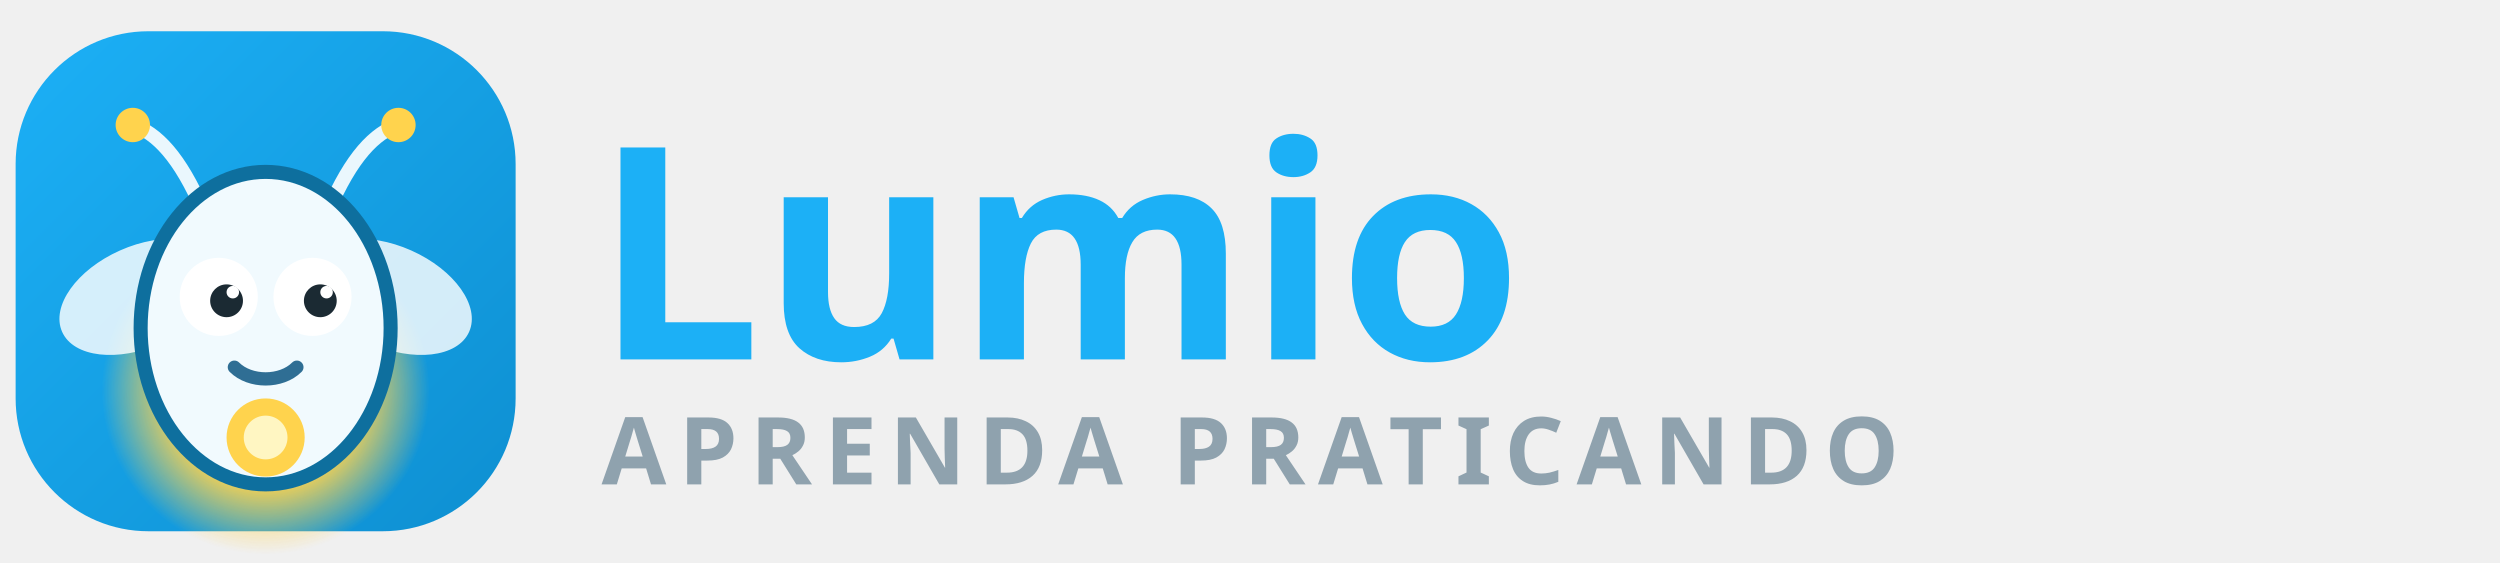
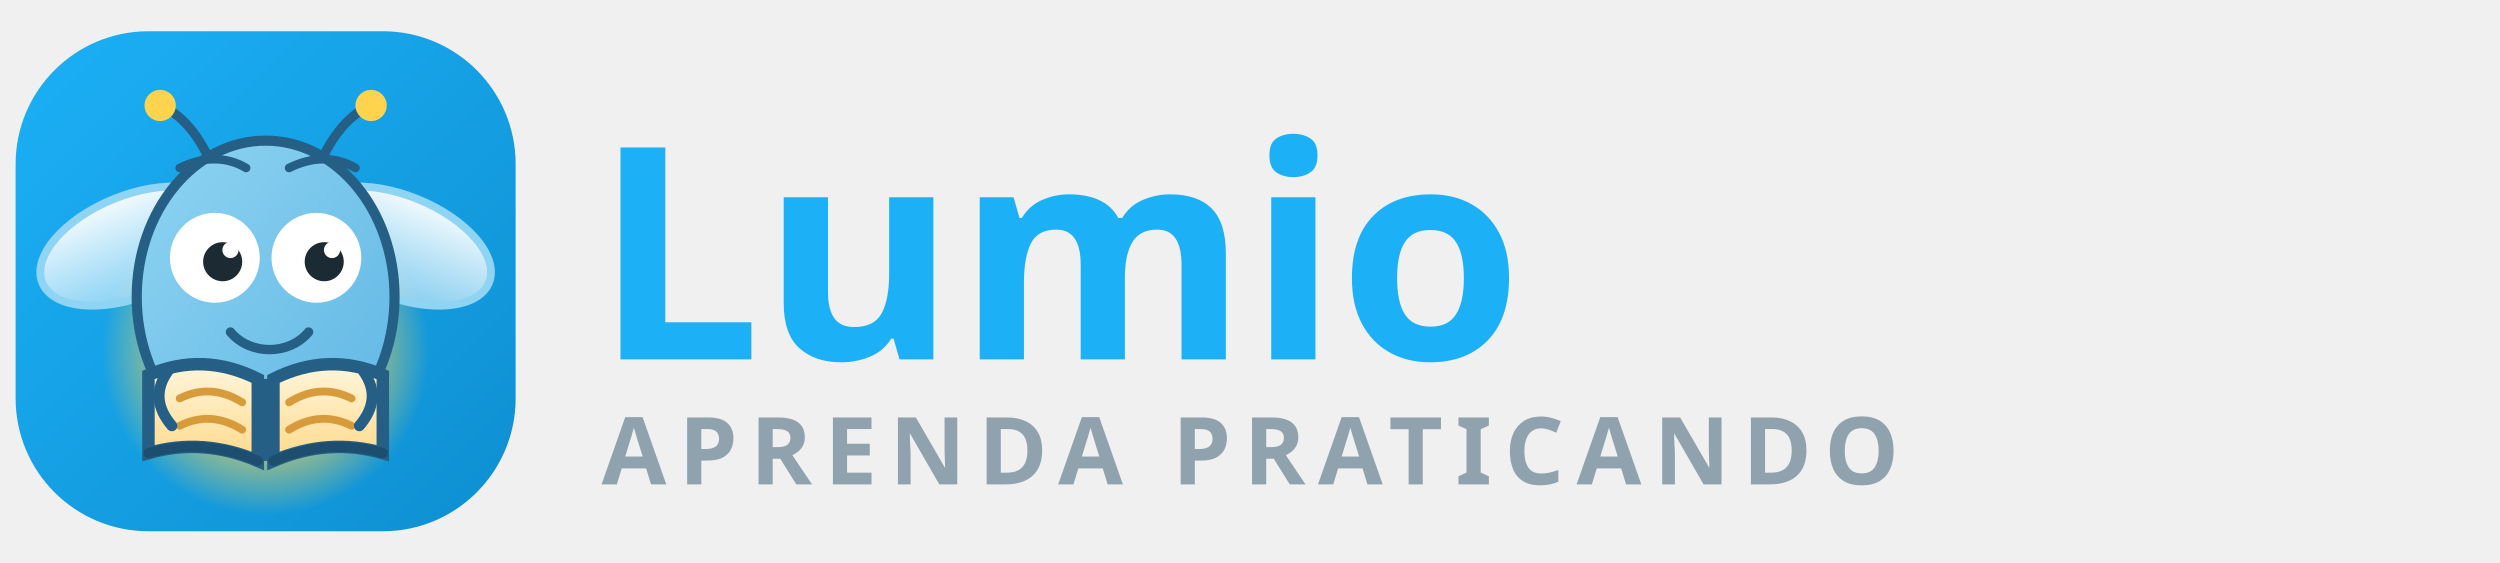
<svg xmlns="http://www.w3.org/2000/svg" viewBox="0 0 320 72" width="320" height="72" role="img" aria-label="Lumio">
  <defs>
    <linearGradient id="mark" x1="0" y1="0" x2="1" y2="1">
      <stop offset="0" stop-color="#1CB0F6" />
      <stop offset="1" stop-color="#0E8FD1" />
    </linearGradient>
-     <radialGradient id="halo" cx="50%" cy="50%" r="50%">
-       <stop offset="0" stop-color="#FFF8C4" />
-       <stop offset="0.6" stop-color="#FFD34D" />
-       <stop offset="1" stop-color="#FFD34D" stop-opacity="0" />
-     </radialGradient>
  </defs>
  <rect x="2" y="4" width="64" height="64" rx="17" fill="url(#mark)" />
-   <circle cx="34" cy="50" r="21" fill="url(#halo)" opacity="0.9" />
-   <ellipse cx="18" cy="38" rx="11" ry="6.5" transform="rotate(-24 18 38)" fill="#FFFFFF" opacity="0.82" />
-   <ellipse cx="50" cy="38" rx="11" ry="6.5" transform="rotate(24 50 38)" fill="#FFFFFF" opacity="0.82" />
-   <path d="M26 27 C23 20 20 17 17 16 M42 27 C45 20 48 17 51 16" stroke="#EAF7FD" stroke-width="1.8" fill="none" stroke-linecap="round" />
-   <circle cx="17" cy="16" r="2.2" fill="#FFD34D" />
-   <circle cx="51" cy="16" r="2.2" fill="#FFD34D" />
-   <ellipse cx="34" cy="42" rx="16" ry="20" fill="#F1FAFE" stroke="#0E6F9E" stroke-width="1.8" />
-   <circle cx="34" cy="56" r="5" fill="#FFD34D" />
-   <circle cx="34" cy="56" r="2.8" fill="#FFF6C2" />
-   <circle cx="28" cy="38" r="5" fill="#FFFFFF" />
-   <circle cx="40" cy="38" r="5" fill="#FFFFFF" />
-   <circle cx="29" cy="38.5" r="2.1" fill="#1B2A33" />
-   <circle cx="41" cy="38.5" r="2.1" fill="#1B2A33" />
-   <circle cx="29.8" cy="37.4" r="0.8" fill="#FFFFFF" />
-   <circle cx="41.8" cy="37.4" r="0.8" fill="#FFFFFF" />
-   <path d="M30 47 C32 49 36 49 38 47" stroke="#2F6E94" stroke-width="1.7" fill="none" stroke-linecap="round" />
+   <svg x="2" y="4" width="64" height="64" viewBox="0 0 128 128">
+     <defs>
+       <linearGradient id="bodyGrad" x1="0" y1="0" x2="1" y2="1">
+         <stop offset="0" stop-color="#8FD4F2" />
+         <stop offset="1" stop-color="#5FB6E4" />
+       </linearGradient>
+       <linearGradient id="wingGrad" x1="0" y1="0" x2="0" y2="1">
+         <stop offset="0" stop-color="#FFFFFF" stop-opacity=".95" />
+         <stop offset="1" stop-color="#D7F1FC" stop-opacity=".6" />
+       </linearGradient>
+       <radialGradient id="glowGrad" cx="50%" cy="50%" r="50%">
+         <stop offset="0" stop-color="#FFF8C4" />
+         <stop offset=".55" stop-color="#FFD34D" />
+         <stop offset="1" stop-color="#FFD34D" stop-opacity="0" />
+       </radialGradient>
+       <linearGradient id="bookGrad" x1="0" y1="0" x2="0" y2="1">
+         <stop offset="0" stop-color="#FFF6DC" />
+         <stop offset="1" stop-color="#FFD98A" />
+       </linearGradient>
+     </defs>
+     <style>
+       @keyframes msc-wing-left{0%,100%{transform:rotate(-24deg) translateY(0)}50%{transform:rotate(-13deg) translateY(-3px)}}
+       @keyframes msc-wing-right{0%,100%{transform:rotate(24deg) translateY(0)}50%{transform:rotate(13deg) translateY(-3px)}}
+       @keyframes msc-glow{0%,100%{opacity:.72;transform:scale(.97)}50%{opacity:1;transform:scale(1.04)}}
+       @keyframes msc-blink{0%,92%,100%{transform:scaleY(1)}95%{transform:scaleY(.12)}97%{transform:scaleY(1)}}
+       @keyframes msc-bob{0%,100%{transform:translateY(0)}50%{transform:translateY(-2px)}}
+       .msc-wing-left{transform-box:fill-box;transform-origin:90% 100%;animation:msc-wing-left 1.8s ease-in-out infinite}
+       .msc-wing-right{transform-box:fill-box;transform-origin:10% 100%;animation:msc-wing-right 1.8s ease-in-out infinite}
+       .msc-halo{transform-box:fill-box;transform-origin:50% 50%;animation:msc-glow 2.2s ease-in-out infinite}
+       .msc-eyes{transform-box:fill-box;transform-origin:50% 50%;animation:msc-blink 4.8s infinite}
+       .msc-body{animation:msc-bob 2.6s ease-in-out infinite}
+       @media (prefers-reduced-motion: reduce){.msc-wing-left,.msc-wing-right,.msc-halo,.msc-eyes,.msc-body{animation:none}}
+     </style>
+     <circle class="msc-halo" cx="64" cy="82" r="42" fill="url(#glowGrad)" opacity=".7" />
+     <ellipse class="msc-wing-left" cx="30" cy="55" rx="25" ry="13" transform="rotate(-22 30 55)" fill="url(#wingGrad)" stroke="#8FD4F2" stroke-width="2" />
+     <ellipse class="msc-wing-right" cx="98" cy="55" rx="25" ry="13" transform="rotate(22 98 55)" fill="url(#wingGrad)" stroke="#8FD4F2" stroke-width="2" />
+     <path d="M51 36 C47 26 42 21 37 19 M77 36 C81 26 86 21 91 19" stroke="#255F85" stroke-width="2.4" fill="none" stroke-linecap="round" />
+     <circle cx="37" cy="19" r="4" fill="#FFD34D" />
+     <circle cx="91" cy="19" r="4" fill="#FFD34D" />
+     <g class="msc-body">
+       <ellipse cx="64" cy="68" rx="33" ry="40" fill="url(#bodyGrad)" stroke="#255F85" stroke-width="2.6" />
+       <path d="M42 35 C48 32 54 32 59 35 M70 35 C76 32 82 32 87 35" stroke="#255F85" stroke-width="2.2" fill="none" stroke-linecap="round" />
+       <path d="M55 77 C60 83 70 83 75 77" stroke="#255F85" stroke-width="2.4" fill="none" stroke-linecap="round" />
+       <g class="msc-eyes">
+         <circle cx="51" cy="58" r="11.5" fill="#FFFFFF" />
+         <circle cx="77" cy="58" r="11.5" fill="#FFFFFF" />
+         <circle cx="53" cy="59" r="5" fill="#1B2A33" />
+         <circle cx="79" cy="59" r="5" fill="#1B2A33" />
+         <circle cx="55" cy="56" r="2.07" fill="#FFFFFF" />
+         <circle cx="81" cy="56" r="2.07" fill="#FFFFFF" />
+       </g>
+       <path d="M34 88 Q48 82 62 89 L62 110 Q48 104 34 108 Z" fill="url(#bookGrad)" stroke="#255F85" stroke-width="3.2" />
+       <path d="M94 88 Q80 82 66 89 L66 110 Q80 104 94 108 Z" fill="url(#bookGrad)" stroke="#255F85" stroke-width="3.2" />
+       <path d="M64 89 V110" stroke="#255F85" stroke-width="2.6" />
+       <path d="M34 108 Q48 104 62 110 M66 110 Q80 104 94 108" stroke="#1D4E70" stroke-width="2.6" fill="none" stroke-linecap="round" />
+       <path d="M42 94 Q50 90 58 95 M70 95 Q78 90 86 94 M42 101 Q50 97 58 102 M70 102 Q78 97 86 101" stroke="#D79B3B" stroke-width="2" fill="none" stroke-linecap="round" />
+       <path d="M39 87 Q34 94 40 101 M89 87 Q94 94 88 101" stroke="#255F85" stroke-width="2.8" fill="none" stroke-linecap="round" />
+     </g>
+   </svg>
  <g font-family="Nunito, ui-sans-serif, system-ui, sans-serif" font-weight="900">
    <text x="76" y="46" font-size="38" fill="#1CB0F6">Lumio</text>
    <text x="77" y="62" font-size="12" font-weight="800" letter-spacing="1.6" fill="#8FA2AE">APRENDA PRATICANDO</text>
  </g>
</svg>
